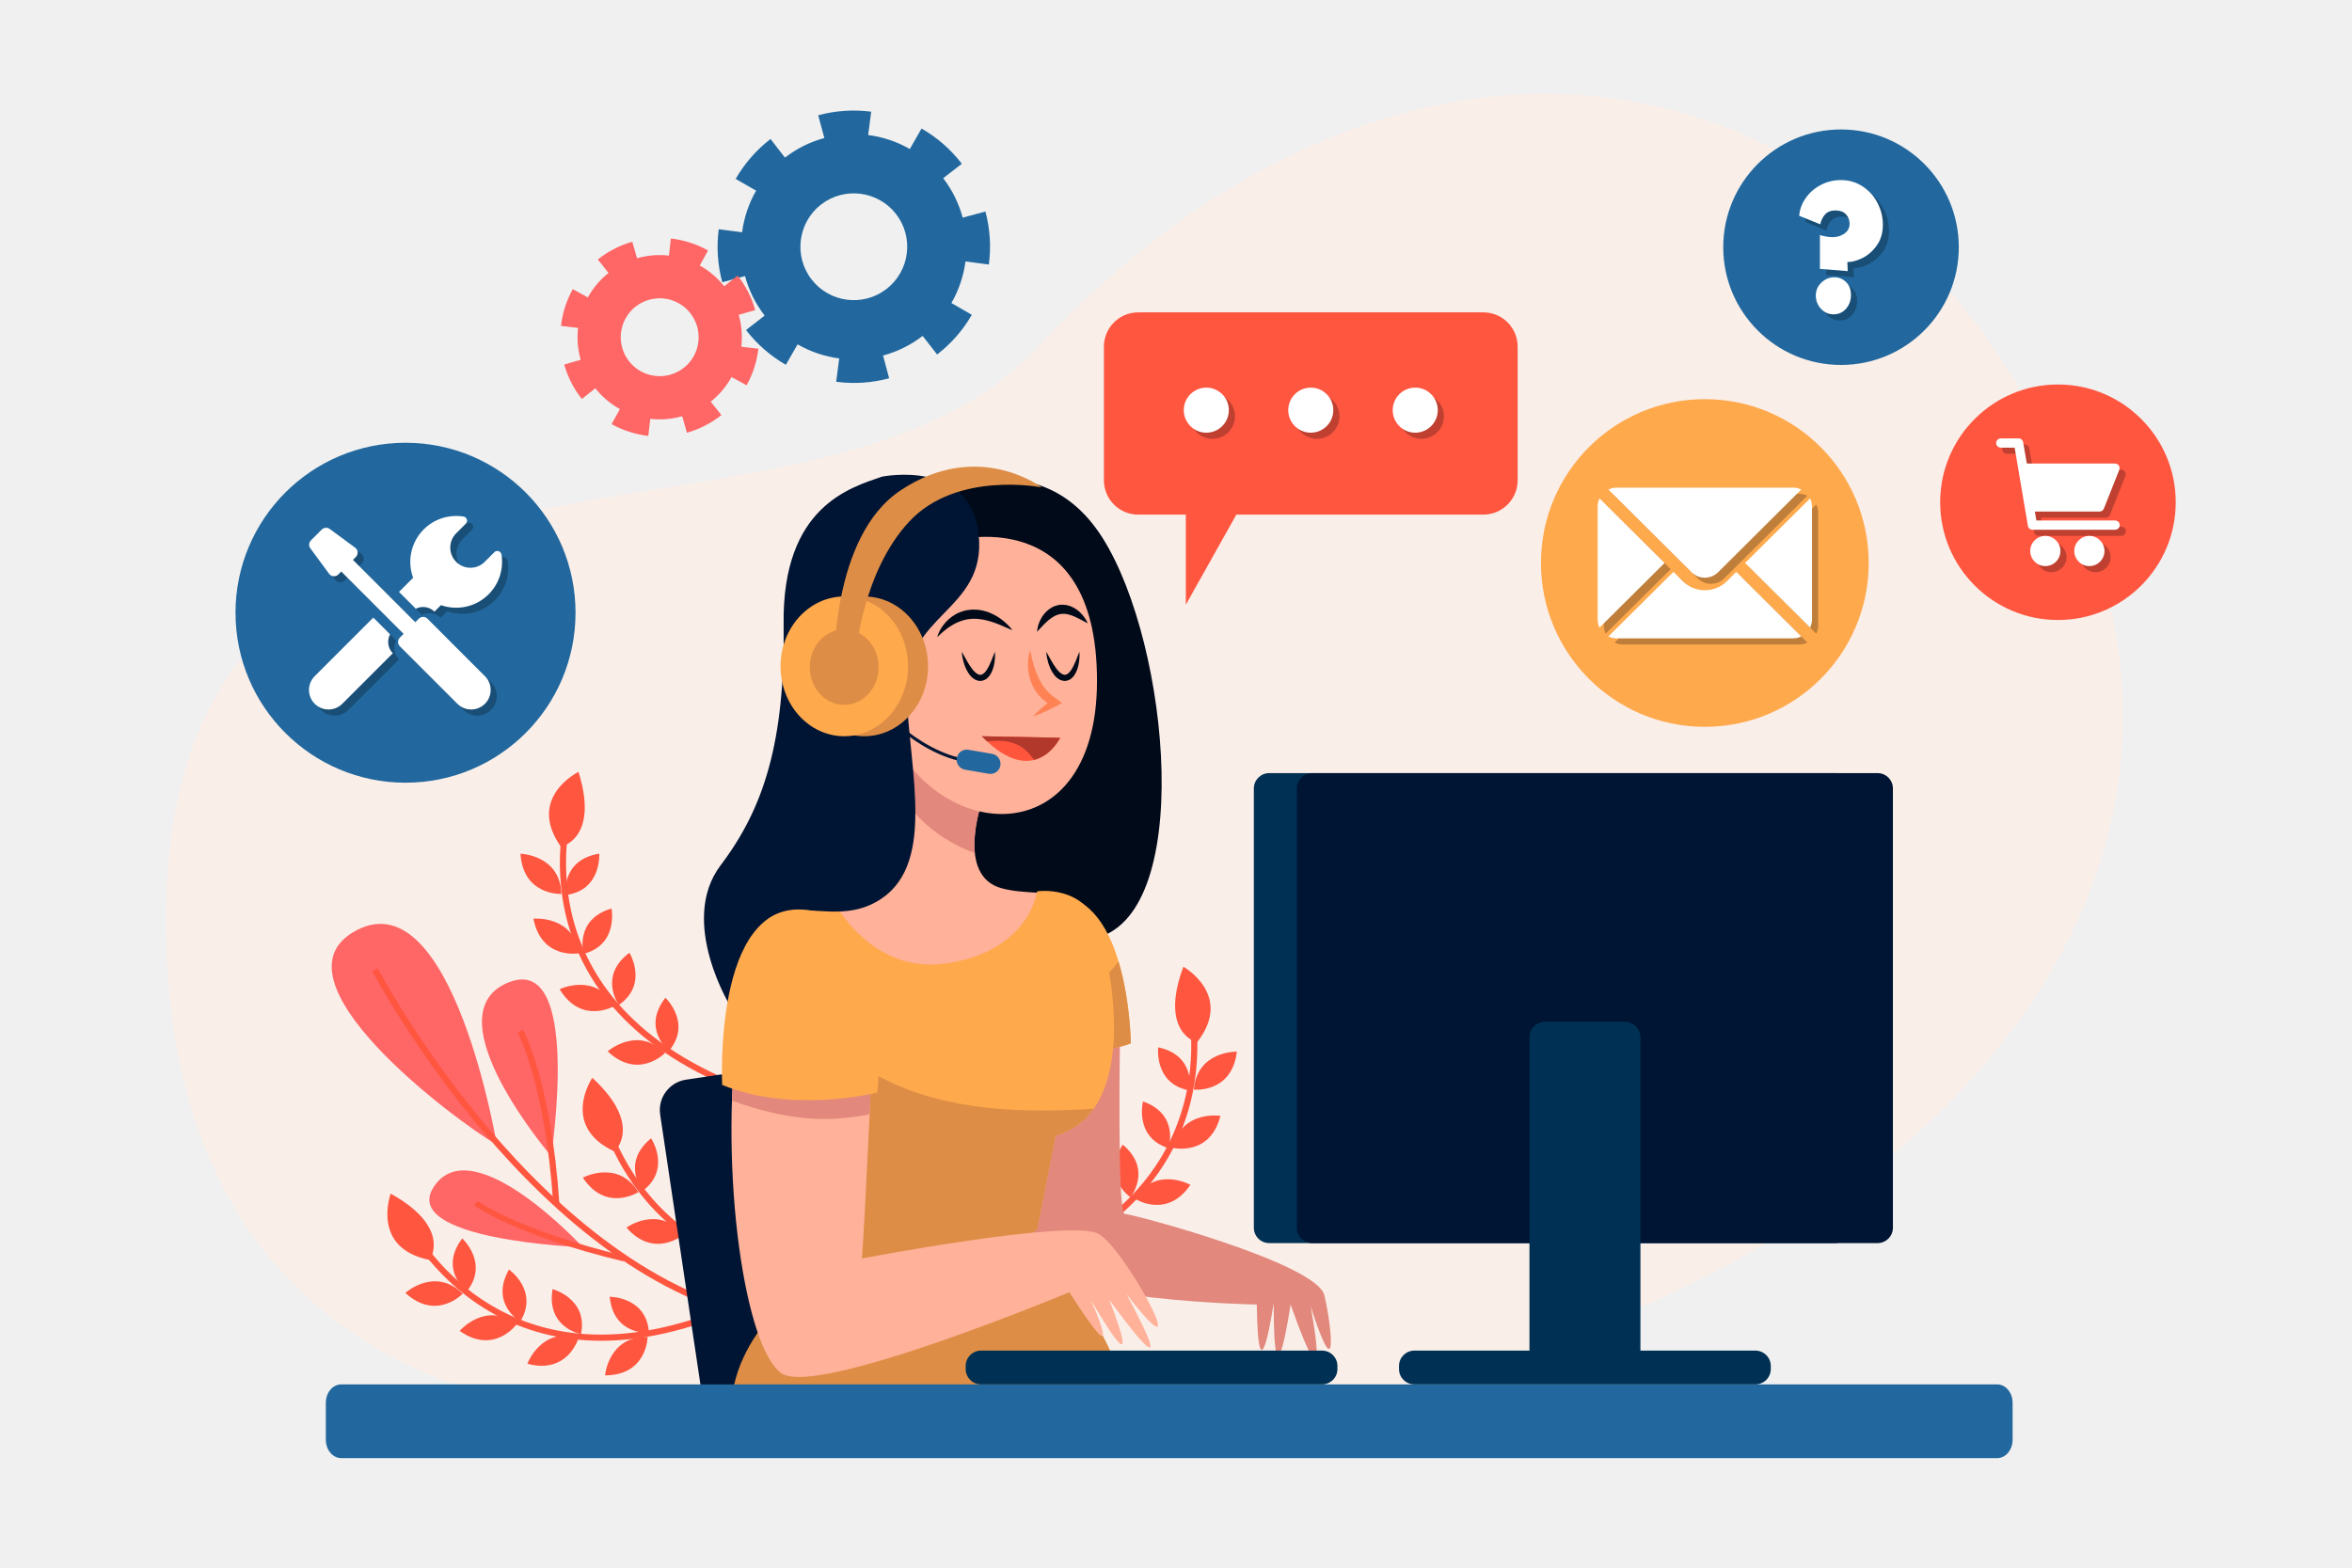
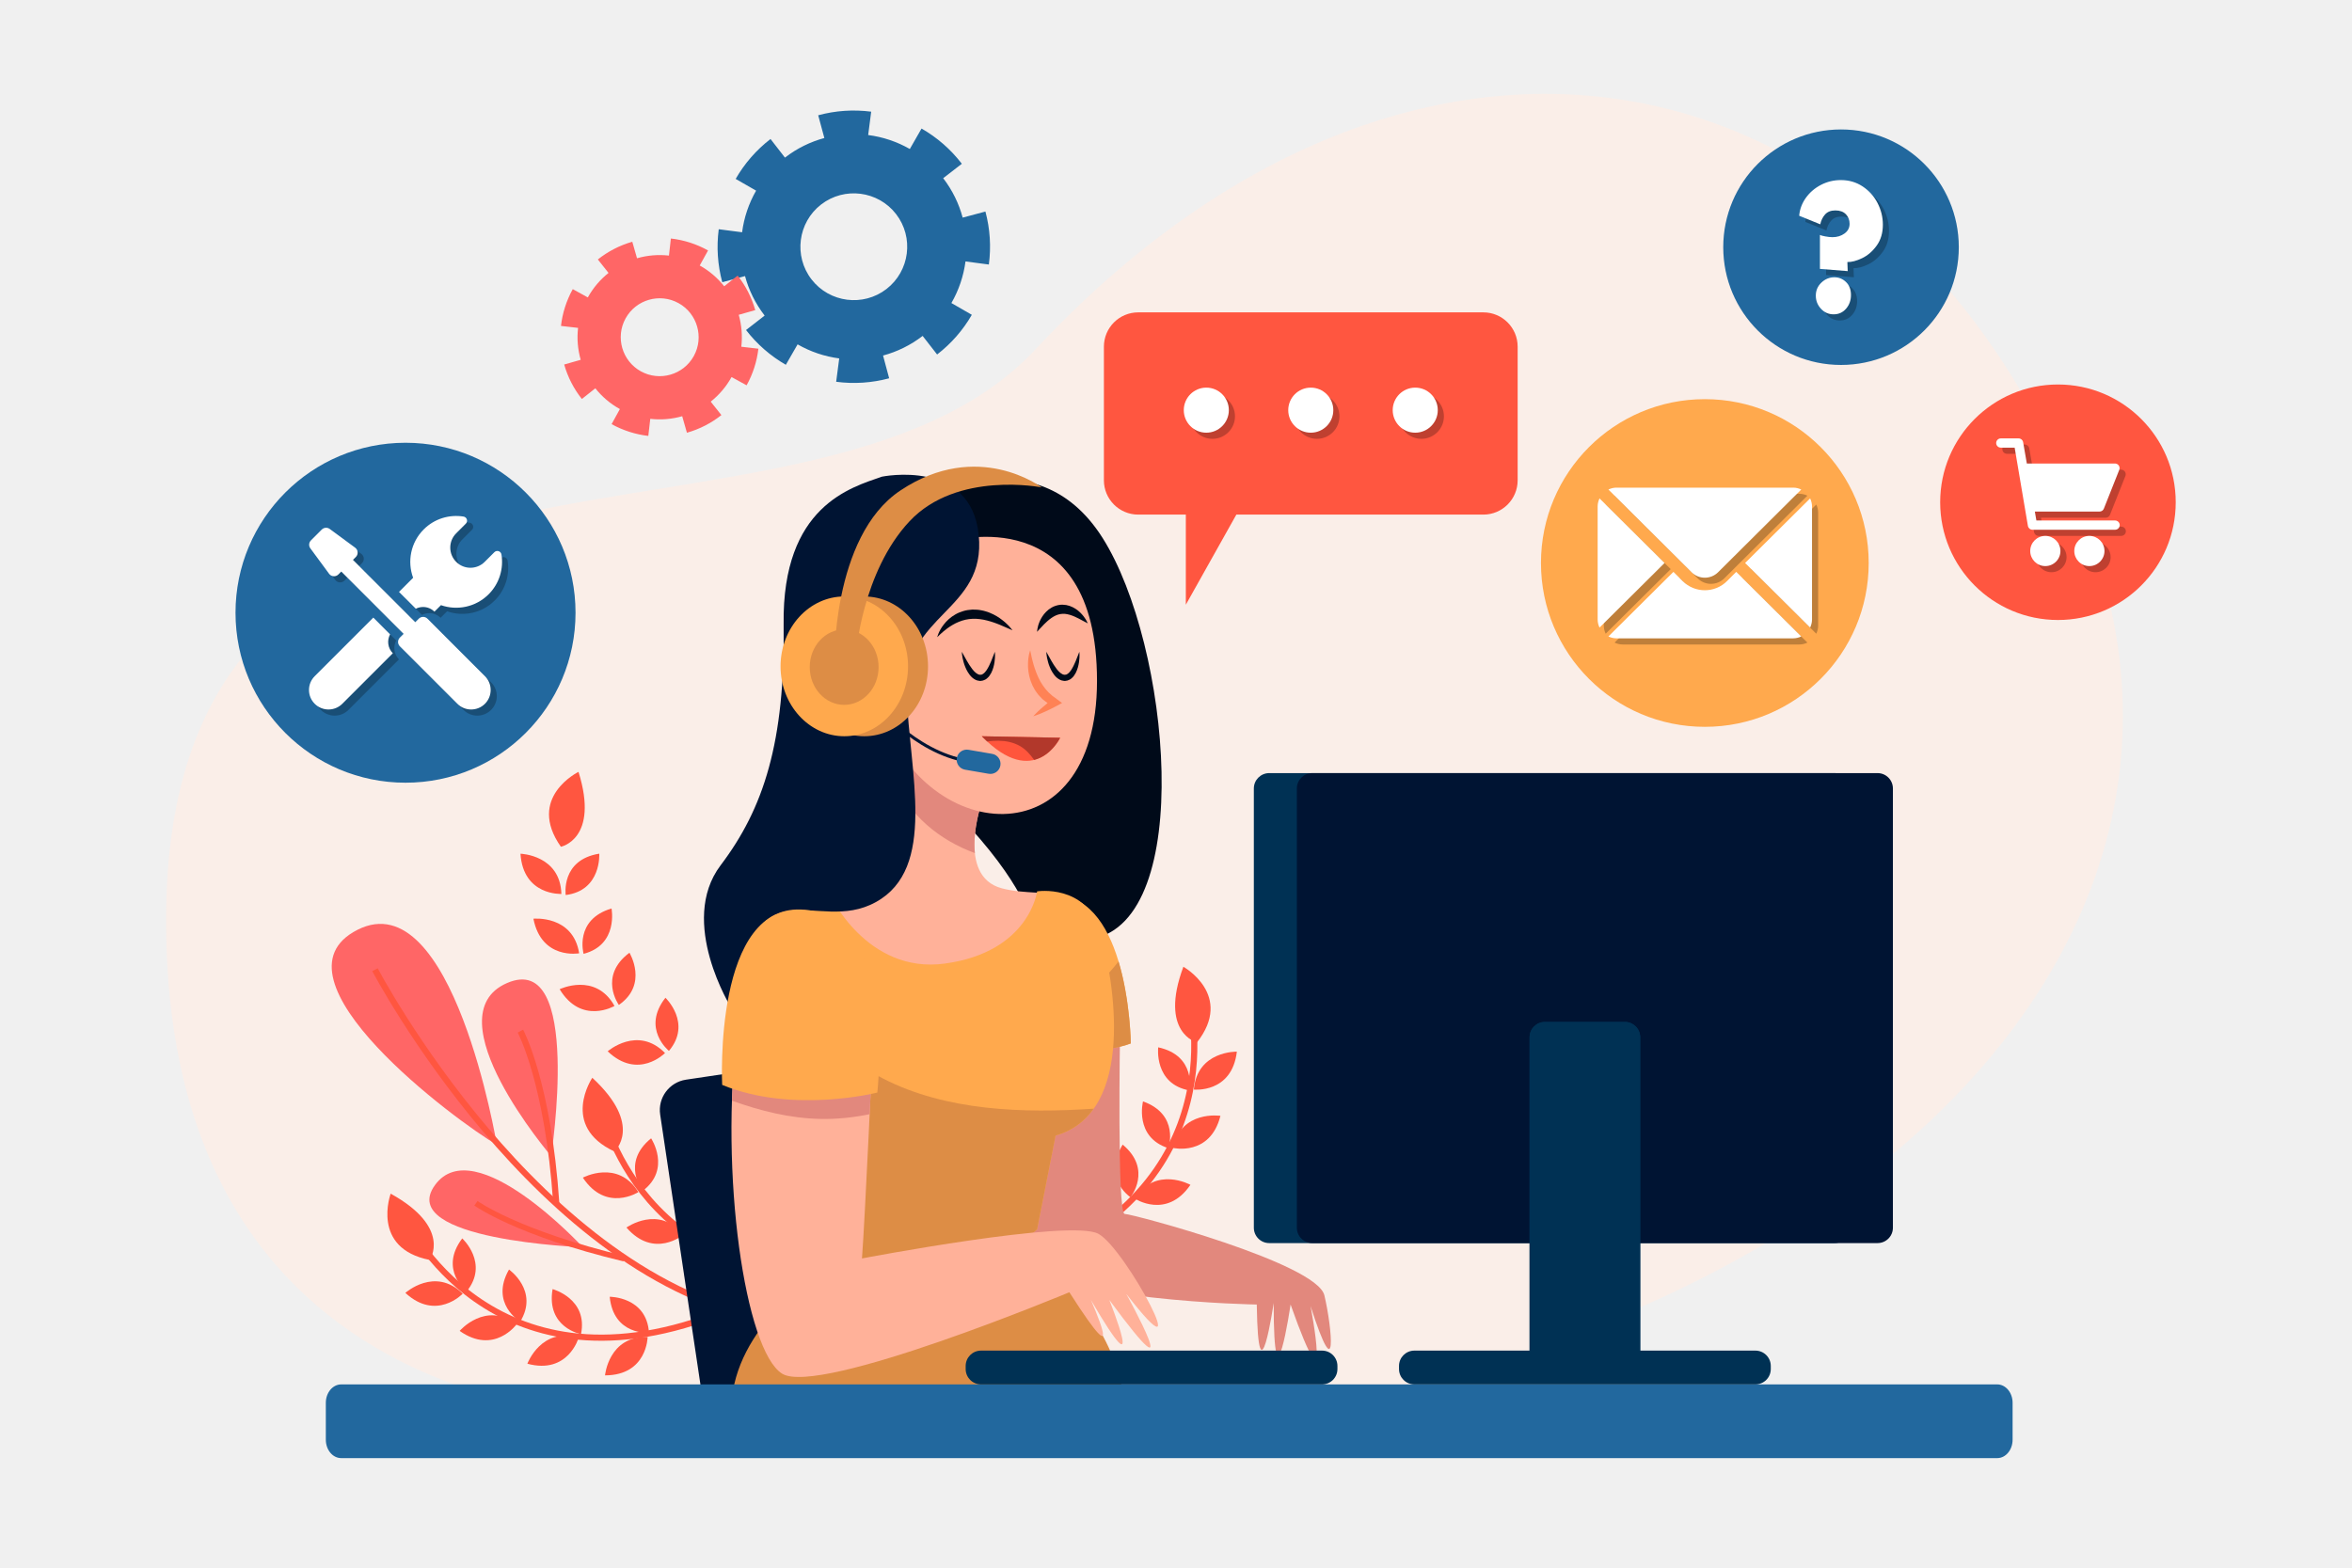
<svg xmlns="http://www.w3.org/2000/svg" version="1.1" x="0px" y="0px" viewBox="0 0 750 500" style="enable-background:new 0 0 750 500;" xml:space="preserve">
  <g id="BACKGROUND">
    <path style="fill:#FAEEE8;" d="M218.562,452.318c0,0-167.535,14.696-165.575-161.656   c1.959-176.352,204.859-101.587,277.265-179.291C450.759-17.954,606.429,10.338,666.256,170.919   C728.024,336.71,514.442,490.528,218.562,452.318z" />
  </g>
  <g id="OBJECTS">
    <g>
      <g>
        <g>
          <g>
            <g>
              <path style="fill:#FF6666;" d="M158.438,365.122c0,0-14.043-83.931-44.415-68.582        C83.651,311.89,146.028,357.937,158.438,365.122z" />
              <path style="fill:#FF6666;" d="M175.746,368.714c0,0-38.21-44.741-14.043-55.192        C185.87,303.072,175.746,368.714,175.746,368.714z" />
              <path style="fill:#FF6666;" d="M185.866,397.793c0,0-34.502-37.365-47.182-19.795        C126.004,395.568,185.866,397.793,185.866,397.793z" />
            </g>
            <g>
              <path style="fill:none;stroke:#FF5640;stroke-width:1.96;stroke-miterlimit:10;" d="M119.575,309.277        c0,0,51.926,98.953,126.386,111.69" />
              <path style="fill:none;stroke:#FF5640;stroke-width:1.96;stroke-miterlimit:10;" d="M165.949,328.872        c0,0,8.818,16.329,11.43,54.865" />
              <path style="fill:none;stroke:#FF5640;stroke-width:1.772;stroke-miterlimit:10;" d="M151.758,383.773        c0,0,13.308,9.562,47.256,17.668" />
            </g>
          </g>
          <g>
            <path style="fill:none;stroke:#FF5640;stroke-width:1.96;stroke-miterlimit:10;" d="M129.361,388.882       c0,0,26.779,57.612,98.525,30.523" />
            <g>
              <path style="fill:#FF5640;" d="M137.034,401.849c0,0,7.207-10.27-12.456-21.14        C124.578,380.709,118.148,398.129,137.034,401.849z" />
              <g>
                <path style="fill:#FF5640;" d="M148.793,411.907c0,0-8.946-6.963-1.393-16.928C147.4,394.979,156.082,402.94,148.793,411.907         z" />
                <path style="fill:#FF5640;" d="M147.555,412.607c0,0-8.384,8.874-18.29-0.248         C129.264,412.359,138.692,403.871,147.555,412.607z" />
              </g>
              <g>
                <path style="fill:#FF5640;" d="M165.88,421.514c0,0-9.77-5.75-3.566-16.607C162.314,404.908,171.951,411.682,165.88,421.514z         " />
                <path style="fill:#FF5640;" d="M164.743,422.368c0,0-7.169,9.882-18.169,2.115         C146.574,424.483,154.826,414.849,164.743,422.368z" />
              </g>
              <g>
                <path style="fill:#FF5640;" d="M185.27,425.513c0,0-11.152-2.035-9.065-14.364         C176.204,411.149,187.584,414.191,185.27,425.513z" />
                <path style="fill:#FF5640;" d="M184.495,426.706c0,0-3.329,11.746-16.33,8.241         C168.165,434.946,172.597,423.06,184.495,426.706z" />
              </g>
              <g>
                <path style="fill:#FF5640;" d="M206.946,425.06c0,0-11.295,0.972-12.526-11.471         C194.42,413.589,206.199,413.529,206.946,425.06z" />
                <path style="fill:#FF5640;" d="M206.513,426.415c0,0-0.119,12.208-13.585,12.248         C192.927,438.664,194.074,426.03,206.513,426.415z" />
              </g>
            </g>
          </g>
          <g>
-             <path style="fill:none;stroke:#FF5640;stroke-width:1.96;stroke-miterlimit:10;" d="M182.278,255.392       c0,0-20.492,60.136,50.07,90.177" />
+             <path style="fill:none;stroke:#FF5640;stroke-width:1.96;stroke-miterlimit:10;" d="M182.278,255.392       c0,020.492,60.136,50.07,90.177" />
            <g>
              <path style="fill:#FF5640;" d="M178.855,270.065c0,0,12.308-2.436,5.619-23.885        C184.474,246.18,167.783,254.319,178.855,270.065z" />
              <g>
                <path style="fill:#FF5640;" d="M180.394,285.462c0,0-1.648-11.216,10.699-13.192         C191.093,272.27,191.86,284.024,180.394,285.462z" />
                <path style="fill:#FF5640;" d="M179.016,285.111c0,0-12.193,0.613-13.042-12.826         C165.974,272.285,178.654,272.672,179.016,285.111z" />
              </g>
              <g>
                <path style="fill:#FF5640;" d="M186.095,304.218c0,0-3.082-10.91,8.907-14.463         C195.002,289.755,197.279,301.312,186.095,304.218z" />
                <path style="fill:#FF5640;" d="M184.683,304.047c0,0-12.012,2.182-14.588-11.035         C170.095,293.012,182.718,291.759,184.683,304.047z" />
              </g>
              <g>
                <path style="fill:#FF5640;" d="M197.337,320.513c0,0-6.649-9.182,3.383-16.645         C200.721,303.868,206.838,313.935,197.337,320.513z" />
                <path style="fill:#FF5640;" d="M195.953,320.839c0,0-10.527,6.184-17.495-5.339         C178.458,315.5,189.878,309.978,195.953,320.839z" />
              </g>
              <g>
                <path style="fill:#FF5640;" d="M213.309,335.175c0,0-8.832-7.108-1.117-16.948         C212.192,318.226,220.743,326.328,213.309,335.175z" />
                <path style="fill:#FF5640;" d="M212.059,335.854c0,0-8.528,8.737-18.284-0.546         C193.776,335.309,203.34,326.975,212.059,335.854z" />
              </g>
            </g>
          </g>
          <g>
            <path style="fill:none;stroke:#FF5640;stroke-width:1.96;stroke-miterlimit:10;" d="M191.566,352.828       c0,0,12.228,62.344,88.37,53.194" />
            <g>
              <path style="fill:#FF5640;" d="M195.917,367.253c0,0,9.453-8.249-7.041-23.505        C188.876,343.748,178.468,359.126,195.917,367.253z" />
              <g>
                <path style="fill:#FF5640;" d="M204.93,379.831c0,0-7.022-8.9,2.695-16.77C207.624,363.061,214.151,372.867,204.93,379.831z" />
                <path style="fill:#FF5640;" d="M203.56,380.214c0,0-10.263,6.612-17.7-4.614C185.859,375.6,197.043,369.612,203.56,380.214z" />
              </g>
              <g>
                <path style="fill:#FF5640;" d="M219.224,393.245c0,0-8.112-7.919,0.508-16.978         C219.732,376.267,227.47,385.149,219.224,393.245z" />
                <path style="fill:#FF5640;" d="M217.915,393.802c0,0-9.324,7.882-18.148-2.29         C199.768,391.512,210.085,384.13,217.915,393.802z" />
              </g>
              <g>
                <path style="fill:#FF5640;" d="M237.095,401.763c0,0-10.342-4.643-5.368-16.115         C231.727,385.648,242.05,391.324,237.095,401.763z" />
                <path style="fill:#FF5640;" d="M236.058,402.737c0,0-6.041,10.609-17.827,4.097         C218.231,406.834,225.376,396.352,236.058,402.737z" />
              </g>
              <g>
                <path style="fill:#FF5640;" d="M258.251,406.507c0,0-11.2-1.757-9.42-14.133         C248.831,392.373,260.283,395.131,258.251,406.507z" />
                <path style="fill:#FF5640;" d="M257.507,407.719c0,0-3.035,11.825-16.12,8.645         C241.387,416.364,245.521,404.371,257.507,407.719z" />
              </g>
            </g>
          </g>
          <g>
            <path style="fill:none;stroke:#FF5640;stroke-width:1.96;stroke-miterlimit:10;" d="M379.044,317.66       c0,0,17.2,61.159-54.887,87.329" />
            <g>
              <path style="fill:#FF5640;" d="M381.666,332.497c0,0-12.158-3.1-4.315-24.155        C377.351,308.343,393.575,317.375,381.666,332.497z" />
              <g>
                <path style="fill:#FF5640;" d="M379.293,347.788c0,0,2.254-11.11-9.968-13.753         C369.326,334.035,367.923,345.731,379.293,347.788z" />
                <path style="fill:#FF5640;" d="M380.689,347.513c0,0,12.142,1.274,13.718-12.1         C394.407,335.413,381.725,335.111,380.689,347.513z" />
              </g>
              <g>
                <path style="fill:#FF5640;" d="M372.584,366.207c0,0,3.669-10.726-8.109-14.925         C364.475,351.283,361.574,362.699,372.584,366.207z" />
                <path style="fill:#FF5640;" d="M374.003,366.114c0,0,11.876,2.83,15.165-10.228         C389.168,355.886,376.631,353.95,374.003,366.114z" />
              </g>
              <g>
                <path style="fill:#FF5640;" d="M360.474,381.869c0,0,7.138-8.808-2.476-16.804         C357.999,365.065,351.345,374.785,360.474,381.869z" />
                <path style="fill:#FF5640;" d="M361.839,382.27c0,0,10.176,6.746,17.759-4.382         C379.598,377.888,368.494,371.754,361.839,382.27z" />
              </g>
              <g>
                <path style="fill:#FF5640;" d="M343.731,395.643c0,0,9.204-6.618,2.035-16.863         C345.766,378.78,336.788,386.406,343.731,395.643z" />
                <path style="fill:#FF5640;" d="M344.942,396.389c0,0,8.041,9.186,18.286,0.447         C363.228,396.836,354.13,387.996,344.942,396.389z" />
              </g>
            </g>
          </g>
        </g>
        <path style="fill:#001433;" d="M272.59,446.277c0.798,5.352-2.893,10.337-8.245,11.135l-28.102,4.191     c-5.352,0.798-10.337-2.893-11.135-8.245l-14.595-97.871c-0.798-5.352,2.893-10.337,8.245-11.135l28.102-4.191     c5.352-0.798,10.337,2.893,11.135,8.245L272.59,446.277z" />
      </g>
      <g>
        <g>
          <g>
-             <path style="fill:#000A19;" d="M292.988,160.559c0,0,37.059-23.144,58.637,11.069c21.578,34.213,29.553,121.759-3.284,127.797       c-32.837,6.038-55.822,1.509-51.6-48.301C300.962,201.313,292.988,160.559,292.988,160.559z" />
+             <path style="fill:#000A19;" d="M292.988,160.559c0,0,37.059-23.144,58.637,11.069c21.578,34.213,29.553,121.759-3.284,127.797       c-32.837,6.039.822,1.509-51.6-48.301C300.962,201.313,292.988,160.559,292.988,160.559z" />
            <g>
              <g>
                <path style="fill:#FFB199;" d="M313.072,255.882c0,0-8.328,23.514,6.368,27.433c14.696,3.919,30.372-4.899,31.841,26.943         c1.47,31.841-105.811,2.939-104.342-10.777c1.47-13.716,35.27-3.429,36.74-33.801c1.47-30.372,1.96-31.841,1.96-31.841         L313.072,255.882z" />
                <path style="fill:#E2887D;" d="M310.87,272.087c-0.822-7.65,2.202-16.205,2.202-16.205l-27.433-22.044         c0,0,0,4.521-0.35,15.183C289.866,259.918,299.495,267.924,310.87,272.087z" />
              </g>
              <path style="fill:#FFB199;" d="M303.275,172.589c0,0,46.537-13.566,46.537,44.574s-56.335,52.326-69.561,8.237        C266.454,179.406,303.275,172.589,303.275,172.589z" />
            </g>
          </g>
          <g>
            <g>
              <g>
                <path style="fill:#000A19;" d="M298.866,203.221c0,0,0.09-0.45,0.399-1.186c0.307-0.735,0.827-1.768,1.694-2.861         c0.851-1.1,2.056-2.281,3.638-3.178c0.781-0.461,1.659-0.836,2.587-1.102c0.923-0.298,1.909-0.403,2.885-0.476         c0.978-0.007,1.958,0.038,2.886,0.237c0.467,0.085,0.925,0.185,1.361,0.333c0.443,0.128,0.874,0.263,1.277,0.445         c0.828,0.313,1.571,0.723,2.261,1.115c0.677,0.417,1.297,0.833,1.826,1.27c0.554,0.4,1.008,0.833,1.406,1.216         c0.411,0.365,0.732,0.725,0.991,1.027c0.522,0.595,0.792,0.957,0.792,0.957s-0.432-0.162-1.138-0.486         c-0.702-0.328-1.716-0.767-2.901-1.257c-0.589-0.257-1.246-0.474-1.919-0.725c-0.682-0.223-1.393-0.467-2.135-0.641         c-0.736-0.2-1.503-0.341-2.273-0.439c-0.772-0.106-1.55-0.13-2.324-0.116c-0.769,0.049-1.539,0.113-2.278,0.295         c-0.741,0.168-1.464,0.386-2.147,0.674c-1.376,0.549-2.592,1.322-3.619,2.05c-1.011,0.75-1.83,1.465-2.392,1.992         C299.182,202.891,298.866,203.221,298.866,203.221z" />
              </g>
              <g>
                <path style="fill:#000A19;" d="M330.708,201.506c0,0-0.003-0.352,0.102-0.949c0.101-0.598,0.317-1.438,0.732-2.405         c0.429-0.956,1.06-2.05,2.054-3.038c0.485-0.501,1.079-0.96,1.751-1.34c0.663-0.398,1.445-0.655,2.238-0.811         c0.803-0.152,1.623-0.116,2.396-0.001c0.764,0.147,1.482,0.391,2.108,0.71c0.635,0.308,1.178,0.692,1.667,1.068         c0.47,0.399,0.896,0.784,1.237,1.184c0.362,0.38,0.635,0.774,0.876,1.118c0.254,0.331,0.433,0.655,0.577,0.921         c0.292,0.528,0.427,0.847,0.427,0.847s-0.325-0.146-0.839-0.432c-0.512-0.286-1.24-0.688-2.089-1.111         c-0.416-0.229-0.879-0.427-1.35-0.644c-0.479-0.194-0.974-0.392-1.481-0.535c-0.506-0.157-1.021-0.236-1.527-0.303         c-0.505-0.011-1.007-0.041-1.493,0.071c-0.975,0.162-1.934,0.618-2.809,1.232c-0.88,0.603-1.663,1.343-2.335,2.007         c-0.67,0.669-1.224,1.278-1.617,1.713C330.935,201.253,330.708,201.506,330.708,201.506z" />
              </g>
              <g>
                <path style="fill:#000A19;" d="M333.647,207.875c0,0,0.161,0.292,0.443,0.803c0.278,0.499,0.676,1.212,1.153,2.067         c0.242,0.418,0.511,0.865,0.799,1.321c0.287,0.458,0.616,0.922,0.959,1.366c0.333,0.462,0.746,0.85,1.143,1.195         c0.414,0.299,0.83,0.569,1.222,0.566l0.147,0.03l0.009,0.002c-0.06,0.005,0.141-0.009-0.133,0.011l0.008-0.001l0.03-0.004         l0.061-0.008l0.122-0.016c0.148-0.025,0.355-0.035,0.454-0.073c0.101-0.101,0.226-0.084,0.432-0.264         c0.375-0.253,0.736-0.676,1.042-1.122c0.607-0.919,1.063-1.939,1.444-2.82c0.369-0.888,0.665-1.655,0.87-2.195         c0.209-0.545,0.328-0.856,0.328-0.856s0.197,1.346-0.115,3.354c-0.156,1.003-0.425,2.177-1.04,3.391         c-0.335,0.591-0.704,1.241-1.372,1.755c-0.182,0.126-0.286,0.265-0.541,0.375c-0.231,0.114-0.475,0.213-0.718,0.296         c-0.209,0.059-0.336,0.058-0.508,0.09l-0.121,0.018l-0.061,0.009l-0.03,0.005l-0.008,0.001         c-0.279,0.02-0.084,0.005-0.149,0.009l-0.021-0.002l-0.34-0.038c-0.938-0.075-1.672-0.582-2.247-1.073         c-0.559-0.517-0.985-1.094-1.324-1.658c-0.365-0.557-0.615-1.134-0.839-1.677c-0.237-0.538-0.397-1.066-0.536-1.553         c-0.283-0.971-0.419-1.8-0.489-2.383C333.652,208.212,333.647,207.875,333.647,207.875z" />
              </g>
              <g>
                <path style="fill:#000A19;" d="M306.704,207.875c0,0,0.161,0.292,0.443,0.803c0.278,0.499,0.676,1.212,1.153,2.067         c0.242,0.418,0.511,0.865,0.799,1.321c0.287,0.458,0.616,0.922,0.959,1.366c0.333,0.462,0.746,0.85,1.143,1.195         c0.414,0.299,0.83,0.569,1.222,0.566l0.147,0.03l0.009,0.002c-0.06,0.005,0.141-0.009-0.134,0.011l0.008-0.001l0.031-0.004         l0.061-0.008l0.122-0.016c0.148-0.025,0.355-0.035,0.454-0.073c0.101-0.101,0.226-0.084,0.432-0.264         c0.375-0.253,0.736-0.676,1.042-1.122c0.607-0.919,1.063-1.939,1.444-2.82c0.369-0.888,0.665-1.655,0.87-2.195         c0.209-0.545,0.328-0.856,0.328-0.856s0.197,1.346-0.115,3.354c-0.156,1.003-0.425,2.177-1.04,3.391         c-0.335,0.591-0.704,1.241-1.372,1.755c-0.182,0.126-0.286,0.265-0.541,0.375c-0.231,0.114-0.475,0.213-0.718,0.296         c-0.21,0.059-0.336,0.058-0.508,0.09l-0.121,0.018l-0.061,0.009l-0.03,0.005l-0.008,0.001         c-0.279,0.02-0.083,0.005-0.149,0.009l-0.021-0.002l-0.339-0.038c-0.938-0.075-1.672-0.582-2.247-1.073         c-0.559-0.517-0.985-1.094-1.324-1.658c-0.364-0.557-0.615-1.134-0.839-1.677c-0.237-0.538-0.397-1.066-0.536-1.553         c-0.283-0.971-0.419-1.8-0.49-2.383C306.709,208.212,306.704,207.875,306.704,207.875z" />
              </g>
              <g>
                <path style="fill:#FF8255;" d="M328.503,207.385c0.156,0.824,0.326,1.62,0.511,2.405c0.079,0.393,0.197,0.779,0.294,1.164         c0.08,0.387,0.209,0.764,0.312,1.141c0.101,0.379,0.248,0.744,0.357,1.114c0.111,0.371,0.256,0.729,0.388,1.087         c0.13,0.36,0.267,0.714,0.427,1.057c0.163,0.341,0.282,0.701,0.468,1.025l0.51,0.992l0.583,0.936         c0.171,0.328,0.418,0.597,0.628,0.894c0.22,0.289,0.418,0.597,0.677,0.85c0.243,0.268,0.492,0.531,0.725,0.809l0.813,0.723         c0.135,0.122,0.263,0.254,0.403,0.371l0.449,0.316l0.891,0.66l1.73,1.281l-1.647,0.892c-1.198,0.649-2.421,1.26-3.673,1.825         c-0.616,0.299-1.265,0.545-1.897,0.818c-0.648,0.249-1.295,0.499-1.97,0.705c0.468-0.529,0.964-1.014,1.459-1.5         c0.511-0.462,1.004-0.951,1.531-1.387c1.034-0.905,2.097-1.763,3.185-2.584l0.082,2.172l-1.168-0.635l-0.58-0.332         c-0.185-0.124-0.359-0.264-0.539-0.397l-1.055-0.834c-0.319-0.314-0.623-0.645-0.932-0.97         c-0.324-0.314-0.583-0.679-0.841-1.044c-0.251-0.368-0.544-0.713-0.743-1.111l-0.63-1.171         c-0.176-0.404-0.331-0.816-0.495-1.223c-0.181-0.401-0.265-0.832-0.392-1.248c-0.13-0.415-0.222-0.838-0.289-1.265         c-0.079-0.424-0.16-0.845-0.186-1.274c-0.039-0.426-0.09-0.849-0.08-1.277c-0.023-0.85,0.008-1.696,0.127-2.532         C328.038,209.005,328.219,208.176,328.503,207.385z" />
              </g>
            </g>
            <g>
              <path style="fill:#FF553C;" d="M313.072,234.817l24.983,0.49C338.056,235.307,329.973,252.208,313.072,234.817z" />
              <path style="fill:#B2382B;" d="M313.072,234.817c0.588,0.605,1.162,1.159,1.728,1.682c4.876-0.65,9.723-0.159,13.212,3.703        c0.594,0.658,1.193,1.385,1.752,2.159c5.571-1.389,8.291-7.055,8.291-7.055L313.072,234.817z" />
            </g>
          </g>
        </g>
        <g>
          <g>
            <path style="fill:#E2887D;" d="M357.16,329.362c0,0-0.98,57.804,1.47,57.804c2.449,0,61.233,15.676,63.683,25.963       c2.449,10.287,4.409,30.862-4.409,3.429c0,0,7.348,38.21-6.368-0.49c0,0-5.389,36.74-5.389-0.49c0,0-4.899,33.311-5.389,0.49       c0,0-62.703-0.98-80.338-15.186c-17.635-14.206,12.247-79.358,12.247-79.358L357.16,329.362z" />
            <g>
              <path style="fill:#FFA94D;" d="M338.056,334.75c0,0,13.716,1.47,22.534-1.96c0,0-0.421-43.604-21.554-47.027        C318.998,282.518,338.056,334.75,338.056,334.75z" />
              <path style="fill:#DD8D45;" d="M335.049,325.501c1.627,5.465,3.007,9.25,3.007,9.25s13.716,1.47,22.534-1.96        c0,0-0.133-13.562-3.914-26.154C350.893,314.088,343.364,320.336,335.049,325.501z" />
            </g>
          </g>
          <g>
            <path style="fill:#DD8D45;" d="M260.978,406.271c0,0-26.726,16.655-27.754,42.129H358.63c0,0-1.028-26.453-26.726-44.088       C306.206,386.676,260.978,406.271,260.978,406.271z" />
            <g>
              <path style="fill:#FFA94D;" d="M259.677,406.271c0,0-31.351-48.987-26.453-87.196c4.899-38.21,23.514-33.801,31.352-33.801        c0,0,11.757,25.473,36.74,22.044c26.973-3.702,29.392-23.024,29.392-23.024s15.676-2.449,20.085,12.737        c4.409,15.186,11.757,57.804-14.206,65.152l-5.878,29.882C330.708,392.065,306.704,415.578,259.677,406.271z" />
              <path style="fill:#DD8D45;" d="M281.553,343.974c-11.102-5.714-21.13-13.244-30.706-21.208        c-5.378-4.472-10.896-8.996-15.71-14.135c-0.763,3.07-1.411,6.53-1.913,10.443c-4.899,38.21,26.453,87.196,26.453,87.196        c47.027,9.307,71.031-14.206,71.031-14.206l5.878-29.882c5.383-1.523,9.316-4.578,12.158-8.575        C326.385,355.112,301.737,354.362,281.553,343.974z" />
            </g>
          </g>
        </g>
        <g>
          <path style="fill:#001433;" d="M281.231,152.03c0,0,28.412-5.878,30.862,18.615c2.449,24.493-24.004,24.983-23.024,50.456      c0.98,25.473,9.797,55.845-9.797,66.622s-38.21-14.696-46.047,33.801c0,0-17.145-27.433-3.429-45.558      c13.716-18.125,20.574-39.189,20.085-76.909C249.39,161.337,271.434,155.459,281.231,152.03z" />
          <g>
            <g>
              <path style="fill:none;stroke:#001433;stroke-width:0.98;stroke-miterlimit:10;" d="M280.251,225.399        c0,0,13.716,16.766,31.841,17.746" />
              <path style="fill:#22689E;" d="M318.998,244.158c-0.302,1.754-1.969,2.931-3.723,2.629l-7.543-1.3        c-1.754-0.302-2.931-1.969-2.629-3.723l0,0c0.302-1.754,1.969-2.931,3.723-2.629l7.543,1.3        C318.123,240.737,319.3,242.404,318.998,244.158L318.998,244.158z" />
            </g>
            <g>
              <g>
                <ellipse style="fill:#DD8D45;" cx="275.598" cy="212.528" rx="20.33" ry="22.289" />
                <ellipse style="fill:#FFA94D;" cx="269.229" cy="212.528" rx="20.33" ry="22.289" />
              </g>
              <g>
                <ellipse style="fill:#DD8D45;" cx="269.187" cy="212.773" rx="10.977" ry="12.035" />
                <path style="fill:#DD8D45;" d="M266.045,212.283c0,0-0.98-41.149,21.064-55.845c24.759-16.506,45.068-0.98,45.068-0.98         s-26.943-5.389-42.129,10.777c-15.186,16.166-17.145,42.618-17.145,42.618L266.045,212.283z" />
              </g>
            </g>
          </g>
        </g>
        <g>
          <g>
            <path style="fill:#FFB199;" d="M278.292,334.26c0,0-2.449,54.375-3.429,67.112c0,0,66.622-12.736,75.44-7.838       c8.818,4.899,32.331,49.477,8.818,19.105c0,0,20.574,37.23-5.389,1.96c0,0,12.737,31.841-5.878,0       c0,0,12.247,27.432-6.858-2.449c0,0-79.848,33.311-91.605,25.963c-11.757-7.348-20.085-63.683-14.206-110.22       C241.062,281.355,278.292,334.26,278.292,334.26z" />
            <path style="fill:#E2887D;" d="M261.805,356.875c5.312,0.094,10.46-0.487,15.507-1.507c0.561-11.807,0.98-21.107,0.98-21.107       s-37.23-52.906-43.108-6.368c-0.954,7.549-1.531,15.355-1.783,23.169C242.527,354.314,251.873,356.7,261.805,356.875z" />
          </g>
          <path style="fill:#FFA94D;" d="M230.285,346.017c0,0-2.939-58.784,26.453-55.845c29.392,2.939,23.024,58.294,23.024,58.294      S252.819,355.325,230.285,346.017z" />
        </g>
      </g>
      <g>
        <path style="fill:#22689E;" d="M641.773,459.177c0,3.246-2.193,5.878-4.899,5.878H108.798c-2.705,0-4.899-2.632-4.899-5.878     V447.42c0-3.247,2.193-5.878,4.899-5.878h528.077c2.706,0,4.899,2.632,4.899,5.878V459.177z" />
        <g>
          <g>
            <path style="fill:#003154;" d="M589.892,391.575c0,2.706-2.193,4.899-4.899,4.899H404.722c-2.705,0-4.899-2.193-4.899-4.899       V251.473c0-2.705,2.193-4.899,4.899-4.899h180.271c2.706,0,4.899,2.193,4.899,4.899V391.575z" />
            <path style="fill:#001433;" d="M603.605,391.575c0,2.706-2.193,4.899-4.899,4.899H418.436c-2.705,0-4.899-2.193-4.899-4.899       V251.473c0-2.705,2.193-4.899,4.899-4.899h180.271c2.706,0,4.899,2.193,4.899,4.899V391.575z" />
            <path style="fill:#003154;" d="M523.023,435.663c0,2.705-2.193,4.899-4.899,4.899h-25.473c-2.706,0-4.899-2.193-4.899-4.899       V330.831c0-2.705,2.193-4.899,4.899-4.899h25.473c2.705,0,4.899,2.193,4.899,4.899V435.663z" />
            <path style="fill:#003154;" d="M564.662,436.643c0,2.706-2.193,4.899-4.899,4.899H451.012c-2.705,0-4.899-2.193-4.899-4.899       v-0.98c0-2.706,2.193-4.899,4.899-4.899h108.751c2.706,0,4.899,2.193,4.899,4.899V436.643z" />
            <path style="fill:#003154;" d="M523.023,435.663c0,2.705-2.193,4.899-4.899,4.899h-25.473c-2.706,0-4.899-2.193-4.899-4.899       V330.831c0-2.705,2.193-4.899,4.899-4.899h25.473c2.705,0,4.899,2.193,4.899,4.899V435.663z" />
          </g>
          <path style="fill:#003154;" d="M426.477,436.643c0,2.706-2.193,4.899-4.899,4.899H312.828c-2.705,0-4.899-2.193-4.899-4.899      v-0.98c0-2.706,2.193-4.899,4.899-4.899h108.751c2.706,0,4.899,2.193,4.899,4.899V436.643z" />
        </g>
      </g>
    </g>
    <g>
      <g>
        <path style="fill:#FF5640;" d="M473.005,99.627H362.951c-6.043,0-10.942,4.899-10.942,10.942v42.617     c0,6.043,4.899,10.942,10.942,10.942h15.184v28.739l16.111-28.739h78.758c6.043,0,10.942-4.899,10.942-10.942v-42.617     C483.947,104.526,479.048,99.627,473.005,99.627z" />
        <g>
          <g style="opacity:0.25;">
            <circle cx="386.627" cy="132.777" r="7.185" />
            <circle cx="419.938" cy="132.777" r="7.185" />
            <circle cx="453.249" cy="132.777" r="7.185" />
          </g>
          <g>
            <g>
              <circle style="fill:#FFFFFF;" cx="384.667" cy="130.817" r="7.185" />
              <circle style="fill:#FFFFFF;" cx="417.978" cy="130.817" r="7.185" />
              <circle style="fill:#FFFFFF;" cx="451.289" cy="130.817" r="7.185" />
            </g>
          </g>
        </g>
      </g>
      <g>
        <path style="fill:#22689E;" d="M243.826,100.649l-5.931,4.611c3.496,4.523,7.767,8.254,12.693,11.088l3.749-6.516     c4.118,2.368,8.635,3.878,13.272,4.483l-0.973,7.45c5.689,0.743,11.374,0.369,16.897-1.114l-1.947-7.256     c4.451-1.194,8.745-3.267,12.621-6.258l4.619,5.924c4.512-3.488,8.236-7.746,11.066-12.656l-6.512-3.754     c2.372-4.115,3.885-8.63,4.496-13.265l7.449,0.981c0.749-5.689,0.38-11.375-1.096-16.898l-7.257,1.94     c-1.184-4.434-3.244-8.711-6.21-12.577l5.945-4.596l-0.079-0.103c-3.516-4.549-7.813-8.295-12.771-11.133l-3.734,6.523     c-4.122-2.36-8.642-3.86-13.28-4.456l0.958-7.451c-5.691-0.732-11.376-0.346-16.896,1.148l1.963,7.255     c-4.432,1.199-8.707,3.268-12.566,6.25l-4.602-5.937c-4.536,3.506-8.274,7.79-11.11,12.732l6.518,3.741     c-2.364,4.12-3.869,8.638-4.47,13.275l-7.45-0.966c-0.738,5.691-0.358,11.375,1.13,16.896l7.257-1.955     C238.768,92.497,240.84,96.781,243.826,100.649z M285.739,68.278c5.745,7.432,4.372,18.152-3.06,23.897     c-7.432,5.745-18.153,4.372-23.897-3.06c-5.745-7.432-4.372-18.153,3.06-23.897C269.274,59.473,279.994,60.846,285.739,68.278z" />
        <path style="fill:#FF6666;" d="M197.665,130.471l-2.639,4.801c3.648,2.019,7.586,3.283,11.704,3.757l0.627-5.446     c3.442,0.396,6.903,0.101,10.183-0.833l1.501,5.27c4.025-1.147,7.723-3.04,10.993-5.629l-3.401-4.296     c2.635-2.086,4.912-4.715,6.643-7.837l4.805,2.632c2.014-3.64,3.276-7.567,3.753-11.673l-5.446-0.632     c0.399-3.441,0.108-6.902-0.823-10.182l5.272-1.496c-1.142-4.026-3.032-7.727-5.617-10.999l-4.299,3.396     c-2.074-2.627-4.689-4.896-7.793-6.627l2.653-4.796l-0.083-0.046c-3.669-2.03-7.629-3.297-11.769-3.764l-0.616,5.447     c-3.442-0.389-6.902-0.088-10.18,0.853l-1.511-5.266c-4.022,1.154-7.717,3.056-10.983,5.651l3.411,4.291     c-2.621,2.083-4.886,4.704-6.609,7.816l-4.797-2.646c-2.024,3.659-3.29,7.608-3.76,11.736l5.446,0.622     c-0.392,3.442-0.094,6.902,0.843,10.181l-5.268,1.506c1.15,4.024,3.048,7.721,5.639,10.988l4.294-3.406     C191.923,126.474,194.548,128.745,197.665,130.471z M216.377,96.683c5.995,3.317,8.173,10.892,4.857,16.887     c-3.317,5.995-10.892,8.173-16.887,4.857c-5.995-3.317-8.173-10.892-4.857-16.887C202.807,95.545,210.383,93.366,216.377,96.683z     " />
      </g>
      <g>
        <circle style="fill:#22689E;" cx="129.312" cy="195.426" r="54.212" />
        <g>
          <g style="opacity:0.25;">
            <path d="M134.559,196.111c0.711-0.364,1.503-0.556,2.324-0.556c1.362,0,2.642,0.529,3.608,1.489l2.078-2.077       c5.141,1.802,11.089,0.648,15.199-3.462c3.459-3.459,4.823-8.218,4.094-12.703c-0.08-0.493-0.43-0.902-0.906-1.055       c-0.476-0.154-0.998-0.029-1.352,0.325l-3.085,3.085c-2.513,2.513-6.586,2.513-9.099,0c-2.511-2.513-2.511-6.586,0-9.099       l3.086-3.084c0.354-0.355,0.48-0.877,0.326-1.353c-0.154-0.477-0.561-0.825-1.056-0.906c-4.486-0.728-9.244,0.635-12.702,4.094       c-4.172,4.172-5.295,10.234-3.376,15.428l-4.506,4.506L134.559,196.111z" />
            <path d="M126.347,204.278l-5.345-5.345l-18.69,18.69c-2.431,2.429-2.431,6.37,0,8.8c2.43,2.43,6.37,2.43,8.8,0l16.111-16.112       C125.6,208.677,125.307,206.21,126.347,204.278z" />
            <path d="M138.268,199.287c-0.383-0.383-0.883-0.574-1.385-0.574c-0.501,0-1.001,0.191-1.384,0.574l-1.116,1.115l-19.875-19.874       l0.929-0.929c0.846-0.846,0.741-2.25-0.223-2.96l-8.109-5.972c-0.779-0.574-1.86-0.492-2.545,0.192l-3.443,3.443       c-0.685,0.684-0.766,1.765-0.192,2.545l5.972,8.109c0.71,0.965,2.113,1.071,2.96,0.224l0.929-0.929l19.874,19.874l-1.194,1.195       c-0.765,0.765-0.765,2.004,0,2.768l18.334,18.335c2.43,2.43,6.371,2.43,8.801,0c2.43-2.43,2.43-6.371,0-8.8L138.268,199.287z" />
          </g>
          <g>
            <g>
              <path style="fill:#FFFFFF;" d="M132.599,194.152c0.711-0.364,1.503-0.556,2.325-0.556c1.362,0,2.642,0.53,3.608,1.489        l2.078-2.077c5.141,1.802,11.089,0.648,15.2-3.462c3.459-3.459,4.823-8.218,4.094-12.703c-0.08-0.493-0.43-0.902-0.906-1.055        c-0.476-0.154-0.998-0.029-1.352,0.325l-3.085,3.085c-2.513,2.513-6.586,2.513-9.099,0c-2.511-2.513-2.511-6.586,0-9.099        l3.085-3.084c0.354-0.355,0.48-0.877,0.326-1.353c-0.154-0.477-0.561-0.825-1.056-0.906        c-4.486-0.728-9.244,0.635-12.702,4.094c-4.172,4.172-5.295,10.234-3.376,15.428l-4.506,4.506L132.599,194.152z" />
              <path style="fill:#FFFFFF;" d="M124.388,202.318l-5.345-5.345l-18.69,18.69c-2.431,2.429-2.431,6.37,0,8.8        c2.43,2.43,6.37,2.43,8.8,0l16.112-16.112C123.64,206.717,123.347,204.251,124.388,202.318z" />
              <path style="fill:#FFFFFF;" d="M136.309,197.328c-0.382-0.382-0.883-0.574-1.385-0.574c-0.501,0-1.001,0.191-1.384,0.574        l-1.116,1.115l-19.875-19.874l0.929-0.929c0.846-0.846,0.741-2.25-0.223-2.96l-8.11-5.972        c-0.779-0.574-1.86-0.492-2.545,0.192l-3.443,3.443c-0.685,0.684-0.766,1.765-0.192,2.545l5.972,8.109        c0.71,0.965,2.113,1.071,2.96,0.224l0.929-0.929l19.874,19.874l-1.194,1.195c-0.765,0.765-0.765,2.004,0,2.768l18.334,18.335        c2.43,2.43,6.371,2.43,8.801,0c2.43-2.43,2.43-6.371,0-8.8L136.309,197.328z" />
            </g>
          </g>
        </g>
      </g>
      <g>
        <circle style="fill:#FFA94D;" cx="543.632" cy="179.561" r="52.253" />
        <g>
          <g style="opacity:0.25;">
            <path d="M579.168,160.923l-20.731,20.598l20.731,20.598c0.375-0.783,0.602-1.649,0.602-2.574v-36.048       C579.77,162.572,579.542,161.706,579.168,160.923z" />
            <path d="M549.839,184.454l26.497-26.363c-0.783-0.375-1.649-0.602-2.574-0.602h-56.341c-0.925,0-1.791,0.227-2.574,0.602       l26.497,26.363C543.687,186.797,547.496,186.797,549.839,184.454z" />
            <path d="M512.015,160.923c-0.375,0.783-0.602,1.649-0.602,2.574v36.048c0,0.925,0.227,1.791,0.602,2.574l20.731-20.598       L512.015,160.923z" />
            <path d="M552.671,187.286c-3.904,3.904-10.256,3.904-14.159,0l-2.933-2.934l-20.731,20.598       c0.783,0.375,1.649,0.602,2.574,0.602h56.341c0.925,0,1.791-0.227,2.574-0.602l-20.731-20.598L552.671,187.286z" />
          </g>
          <g>
            <g>
              <path style="fill:#FFFFFF;" d="M577.208,158.963l-20.731,20.598l20.731,20.598c0.375-0.783,0.602-1.649,0.602-2.574v-36.048        C577.81,160.612,577.583,159.747,577.208,158.963z" />
              <path style="fill:#FFFFFF;" d="M547.88,182.495l26.497-26.363c-0.783-0.375-1.649-0.602-2.574-0.602h-56.341        c-0.925,0-1.791,0.227-2.574,0.602l26.497,26.363C541.727,184.837,545.537,184.837,547.88,182.495z" />
              <path style="fill:#FFFFFF;" d="M510.056,158.963c-0.375,0.783-0.602,1.649-0.602,2.574v36.048        c0,0.925,0.227,1.791,0.602,2.574l20.731-20.598L510.056,158.963z" />
              <path style="fill:#FFFFFF;" d="M550.712,185.326c-3.904,3.904-10.256,3.904-14.159,0l-2.934-2.934l-20.731,20.598        c0.783,0.375,1.649,0.602,2.574,0.602h56.341c0.925,0,1.791-0.227,2.574-0.602l-20.731-20.598L550.712,185.326z" />
            </g>
          </g>
        </g>
      </g>
      <g>
        <circle style="fill:#22689E;" cx="587.06" cy="78.843" r="37.556" />
        <g>
          <g style="opacity:0.25;">
            <path d="M591.153,88.432l-8.859-0.712V76.892c0.254,0.147,0.821,0.3,1.696,0.465c0.874,0.165,1.64,0.247,2.296,0.247       c1.495,0,2.779-0.392,3.856-1.177c1.075-0.783,1.613-1.813,1.613-3.089c0-1.204-0.394-2.216-1.177-3.035       c-0.783-0.821-1.905-1.23-3.362-1.23c-1.422,0-2.517,0.429-3.282,1.284c-0.766,0.859-1.275,1.907-1.531,3.146l-6.727-2.735       c0.182-2.078,0.894-3.983,2.134-5.714c1.24-1.731,2.844-3.109,4.811-4.13c1.969-1.019,4.083-1.531,6.344-1.531       c2.588,0,4.904,0.674,6.945,2.023c2.043,1.351,3.627,3.118,4.76,5.305c1.128,2.187,1.693,4.484,1.693,6.892       c0,2.624-0.656,4.849-1.967,6.671c-1.313,1.822-2.864,3.164-4.648,4.019c-1.787,0.857-3.356,1.268-4.704,1.23L591.153,88.432z        M582.621,100.435c-1.093-1.184-1.64-2.579-1.64-4.183c0-1.64,0.592-3.026,1.778-4.157c1.184-1.128,2.561-1.696,4.128-1.696       c1.457,0,2.708,0.512,3.747,1.533c1.039,1.021,1.558,2.388,1.558,4.101c0,1.713-0.518,3.171-1.558,4.375       c-1.039,1.204-2.361,1.805-3.965,1.805C585.065,102.212,583.716,101.618,582.621,100.435z" />
          </g>
          <g>
            <g>
              <path style="fill:#FFFFFF;" d="M589.193,86.472l-8.858-0.712V74.933c0.254,0.147,0.821,0.3,1.696,0.465        c0.875,0.165,1.64,0.247,2.296,0.247c1.495,0,2.779-0.392,3.856-1.177c1.075-0.783,1.613-1.814,1.613-3.089        c0-1.204-0.394-2.216-1.177-3.035c-0.783-0.821-1.905-1.23-3.362-1.23c-1.422,0-2.517,0.43-3.282,1.284        c-0.766,0.859-1.275,1.907-1.531,3.146l-6.727-2.735c0.182-2.078,0.895-3.983,2.134-5.714c1.239-1.731,2.844-3.109,4.811-4.13        c1.969-1.019,4.083-1.531,6.344-1.531c2.588,0,4.904,0.674,6.945,2.023c2.043,1.351,3.627,3.118,4.76,5.305        c1.128,2.187,1.693,4.484,1.693,6.891c0,2.623-0.656,4.849-1.967,6.671c-1.313,1.822-2.864,3.164-4.648,4.019        c-1.787,0.857-3.356,1.268-4.704,1.23L589.193,86.472z M580.662,98.475c-1.093-1.184-1.64-2.579-1.64-4.183        c0-1.64,0.592-3.026,1.778-4.157c1.184-1.128,2.561-1.696,4.128-1.696c1.458,0,2.708,0.512,3.747,1.533        c1.039,1.021,1.558,2.388,1.558,4.101s-0.518,3.171-1.558,4.375c-1.039,1.204-2.361,1.805-3.965,1.805        C583.105,100.253,581.757,99.659,580.662,98.475z" />
            </g>
          </g>
        </g>
      </g>
      <g>
        <circle style="fill:#FF5640;" cx="656.235" cy="160.186" r="37.556" />
        <g>
          <g style="opacity:0.25;">
            <path d="M654.167,172.878c-2.659,0-4.814,2.155-4.814,4.814c0,2.659,2.155,4.814,4.814,4.814c2.659,0,4.814-2.155,4.814-4.814       C658.981,175.033,656.826,172.878,654.167,172.878L654.167,172.878z" />
            <path d="M668.216,172.878c-2.659,0-4.814,2.155-4.814,4.814c0,2.659,2.155,4.814,4.814,4.814c2.659,0,4.814-2.155,4.814-4.814       C673.03,175.033,670.874,172.878,668.216,172.878L668.216,172.878z" />
            <path d="M676.419,167.966h-25.101l-0.491-2.849h20.631c0.607,0.002,1.153-0.369,1.375-0.933l4.912-12.379       c0.298-0.757-0.073-1.613-0.831-1.911c-0.173-0.068-0.358-0.103-0.545-0.103h-28.097l-1.179-6.779       c-0.121-0.717-0.747-1.238-1.474-1.228h-5.649c-0.814,0-1.474,0.66-1.474,1.474c0,0.814,0.66,1.474,1.474,1.474h4.421       l4.224,24.954c0.121,0.717,0.747,1.238,1.474,1.228h26.329c0.814,0,1.474-0.66,1.474-1.474       C677.893,168.626,677.233,167.966,676.419,167.966z" />
          </g>
          <g>
            <g>
              <path style="fill:#FFFFFF;" d="M652.207,170.919c-2.659,0-4.814,2.155-4.814,4.814c0,2.659,2.155,4.814,4.814,4.814        c2.659,0,4.814-2.155,4.814-4.814C657.021,173.074,654.866,170.919,652.207,170.919L652.207,170.919z" />
              <path style="fill:#FFFFFF;" d="M666.256,170.919c-2.659,0-4.814,2.155-4.814,4.814c0,2.659,2.155,4.814,4.814,4.814        c2.659,0,4.814-2.155,4.814-4.814C671.07,173.074,668.915,170.919,666.256,170.919L666.256,170.919z" />
              <path style="fill:#FFFFFF;" d="M674.459,166.007h-25.101l-0.491-2.849h20.631c0.607,0.002,1.153-0.369,1.375-0.933        l4.912-12.379c0.298-0.757-0.073-1.613-0.831-1.911c-0.173-0.068-0.358-0.103-0.545-0.103h-28.098l-1.179-6.779        c-0.121-0.717-0.747-1.238-1.474-1.228h-5.649c-0.814,0-1.474,0.66-1.474,1.474c0,0.814,0.66,1.474,1.474,1.474h4.421        l4.224,24.954c0.121,0.717,0.747,1.238,1.474,1.228h26.329c0.814,0,1.474-0.66,1.474-1.474S675.273,166.007,674.459,166.007z" />
            </g>
          </g>
        </g>
      </g>
    </g>
  </g>
</svg>
